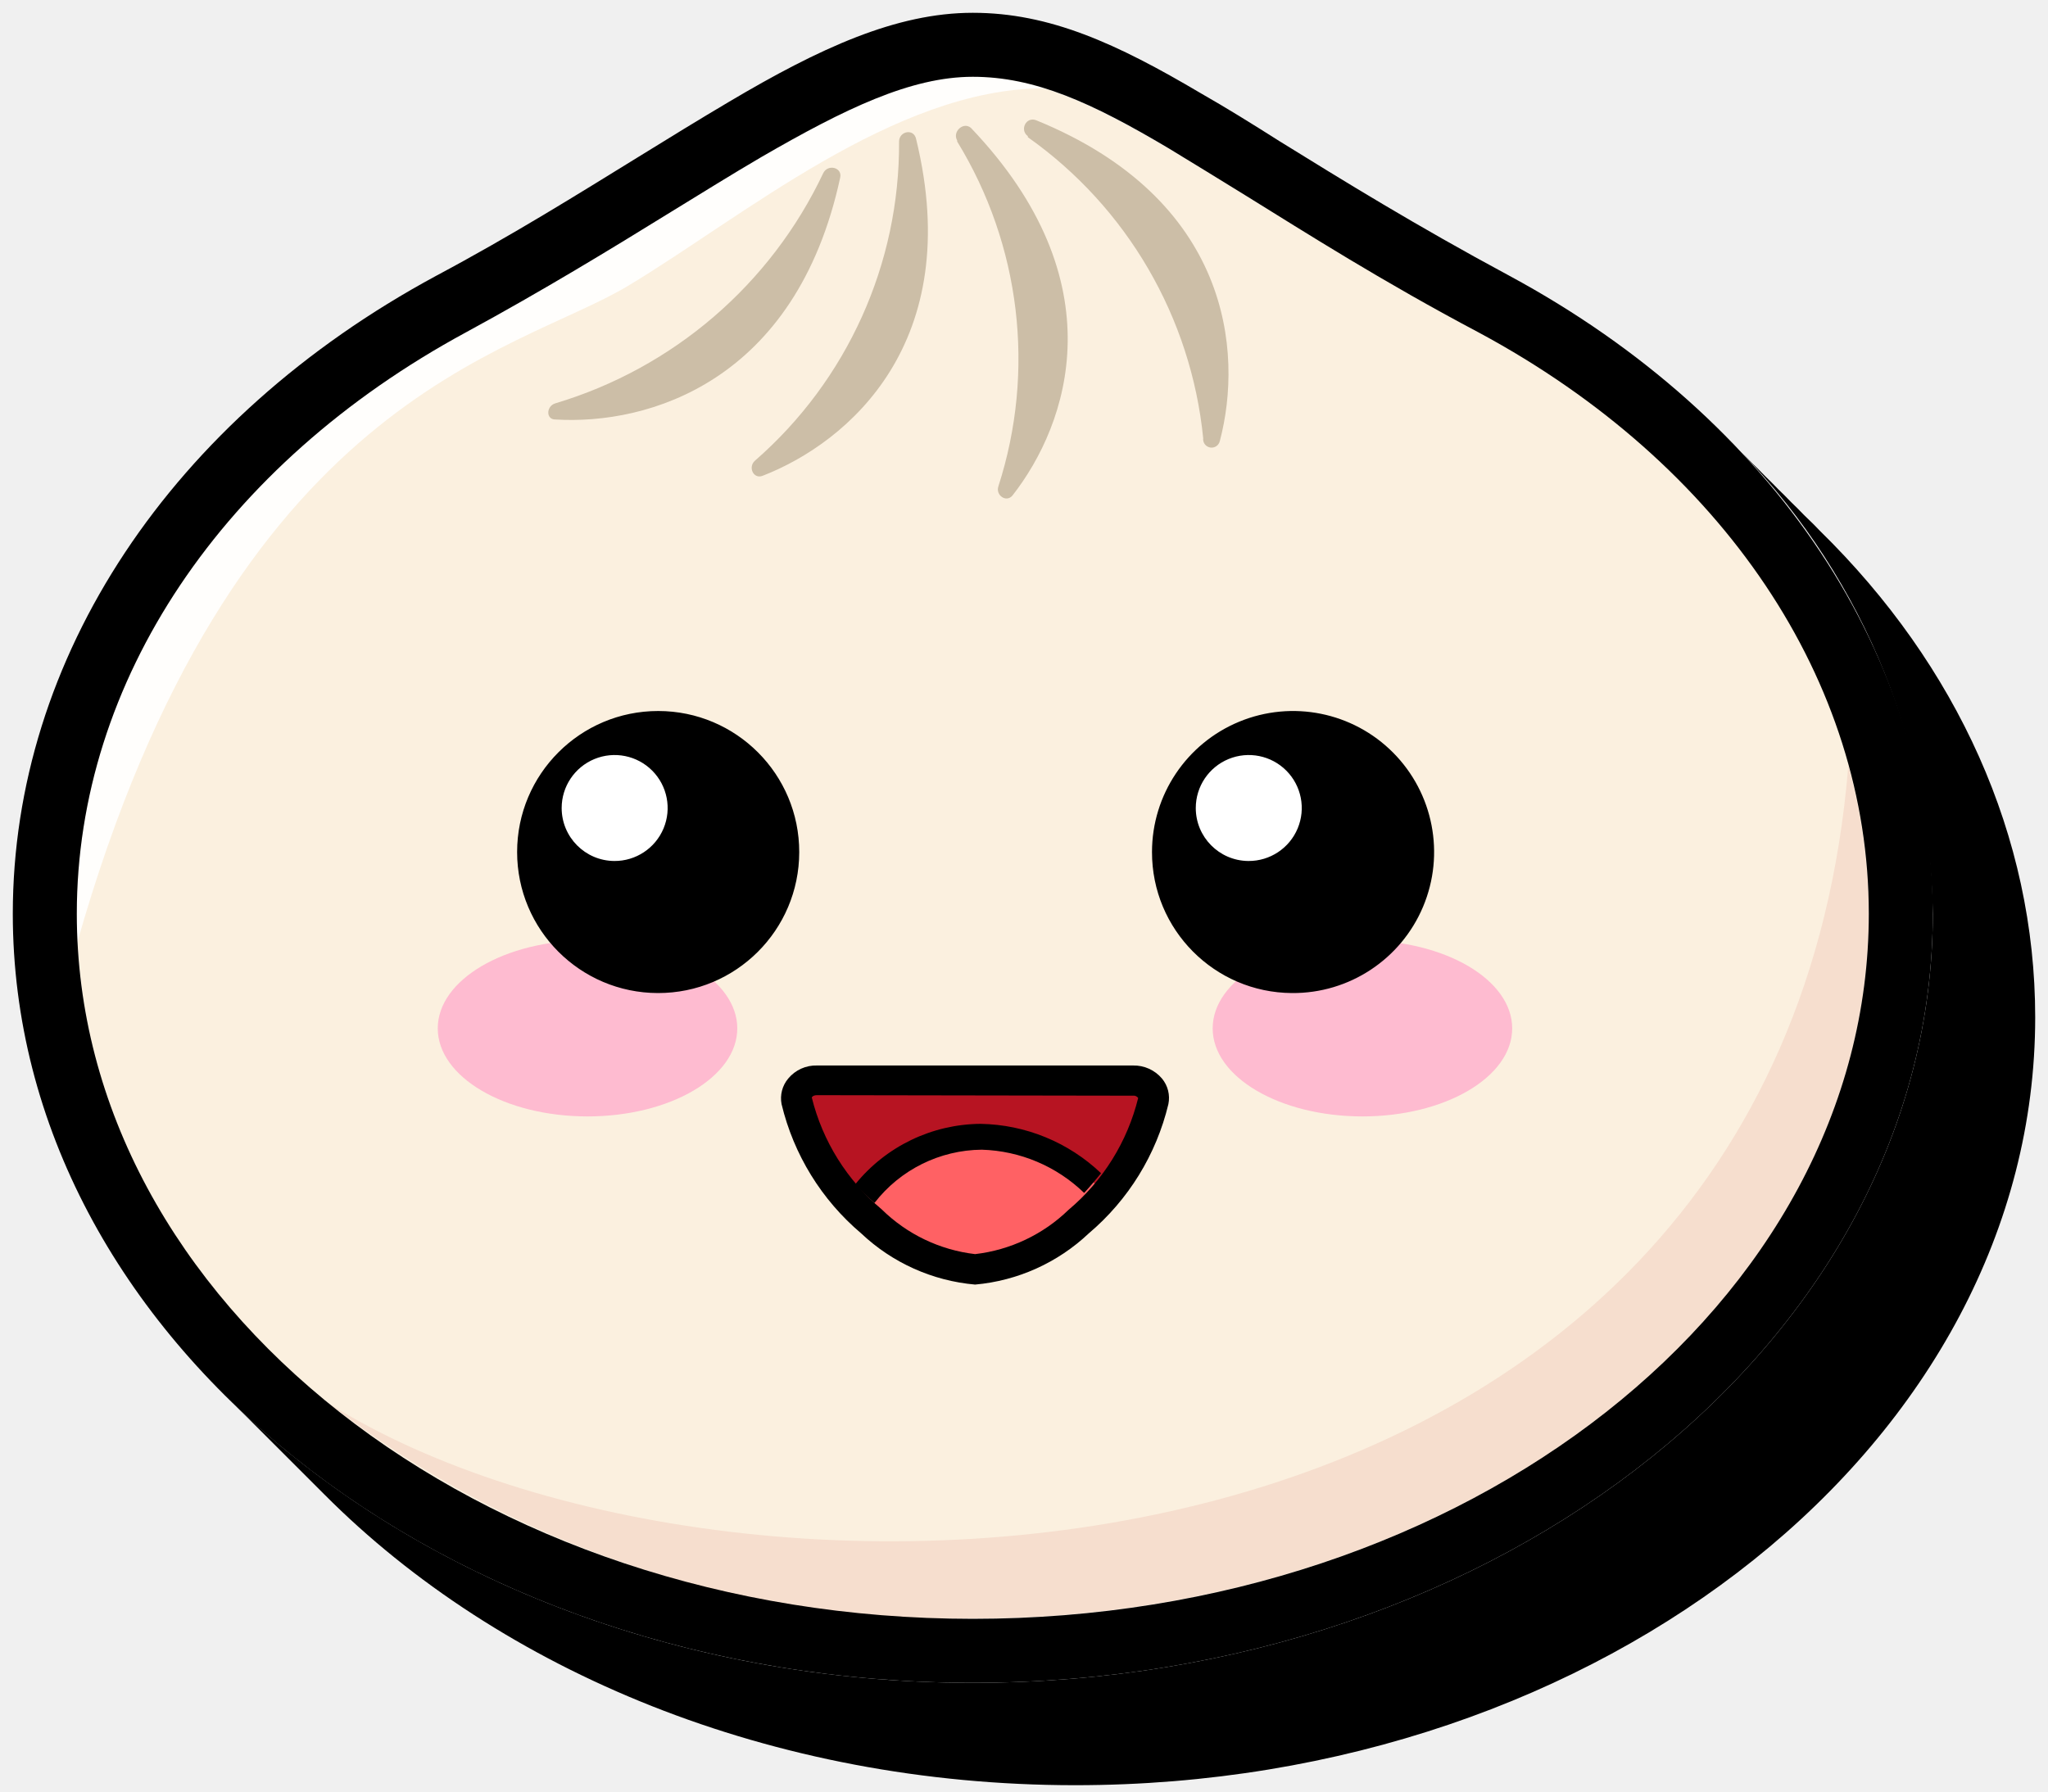
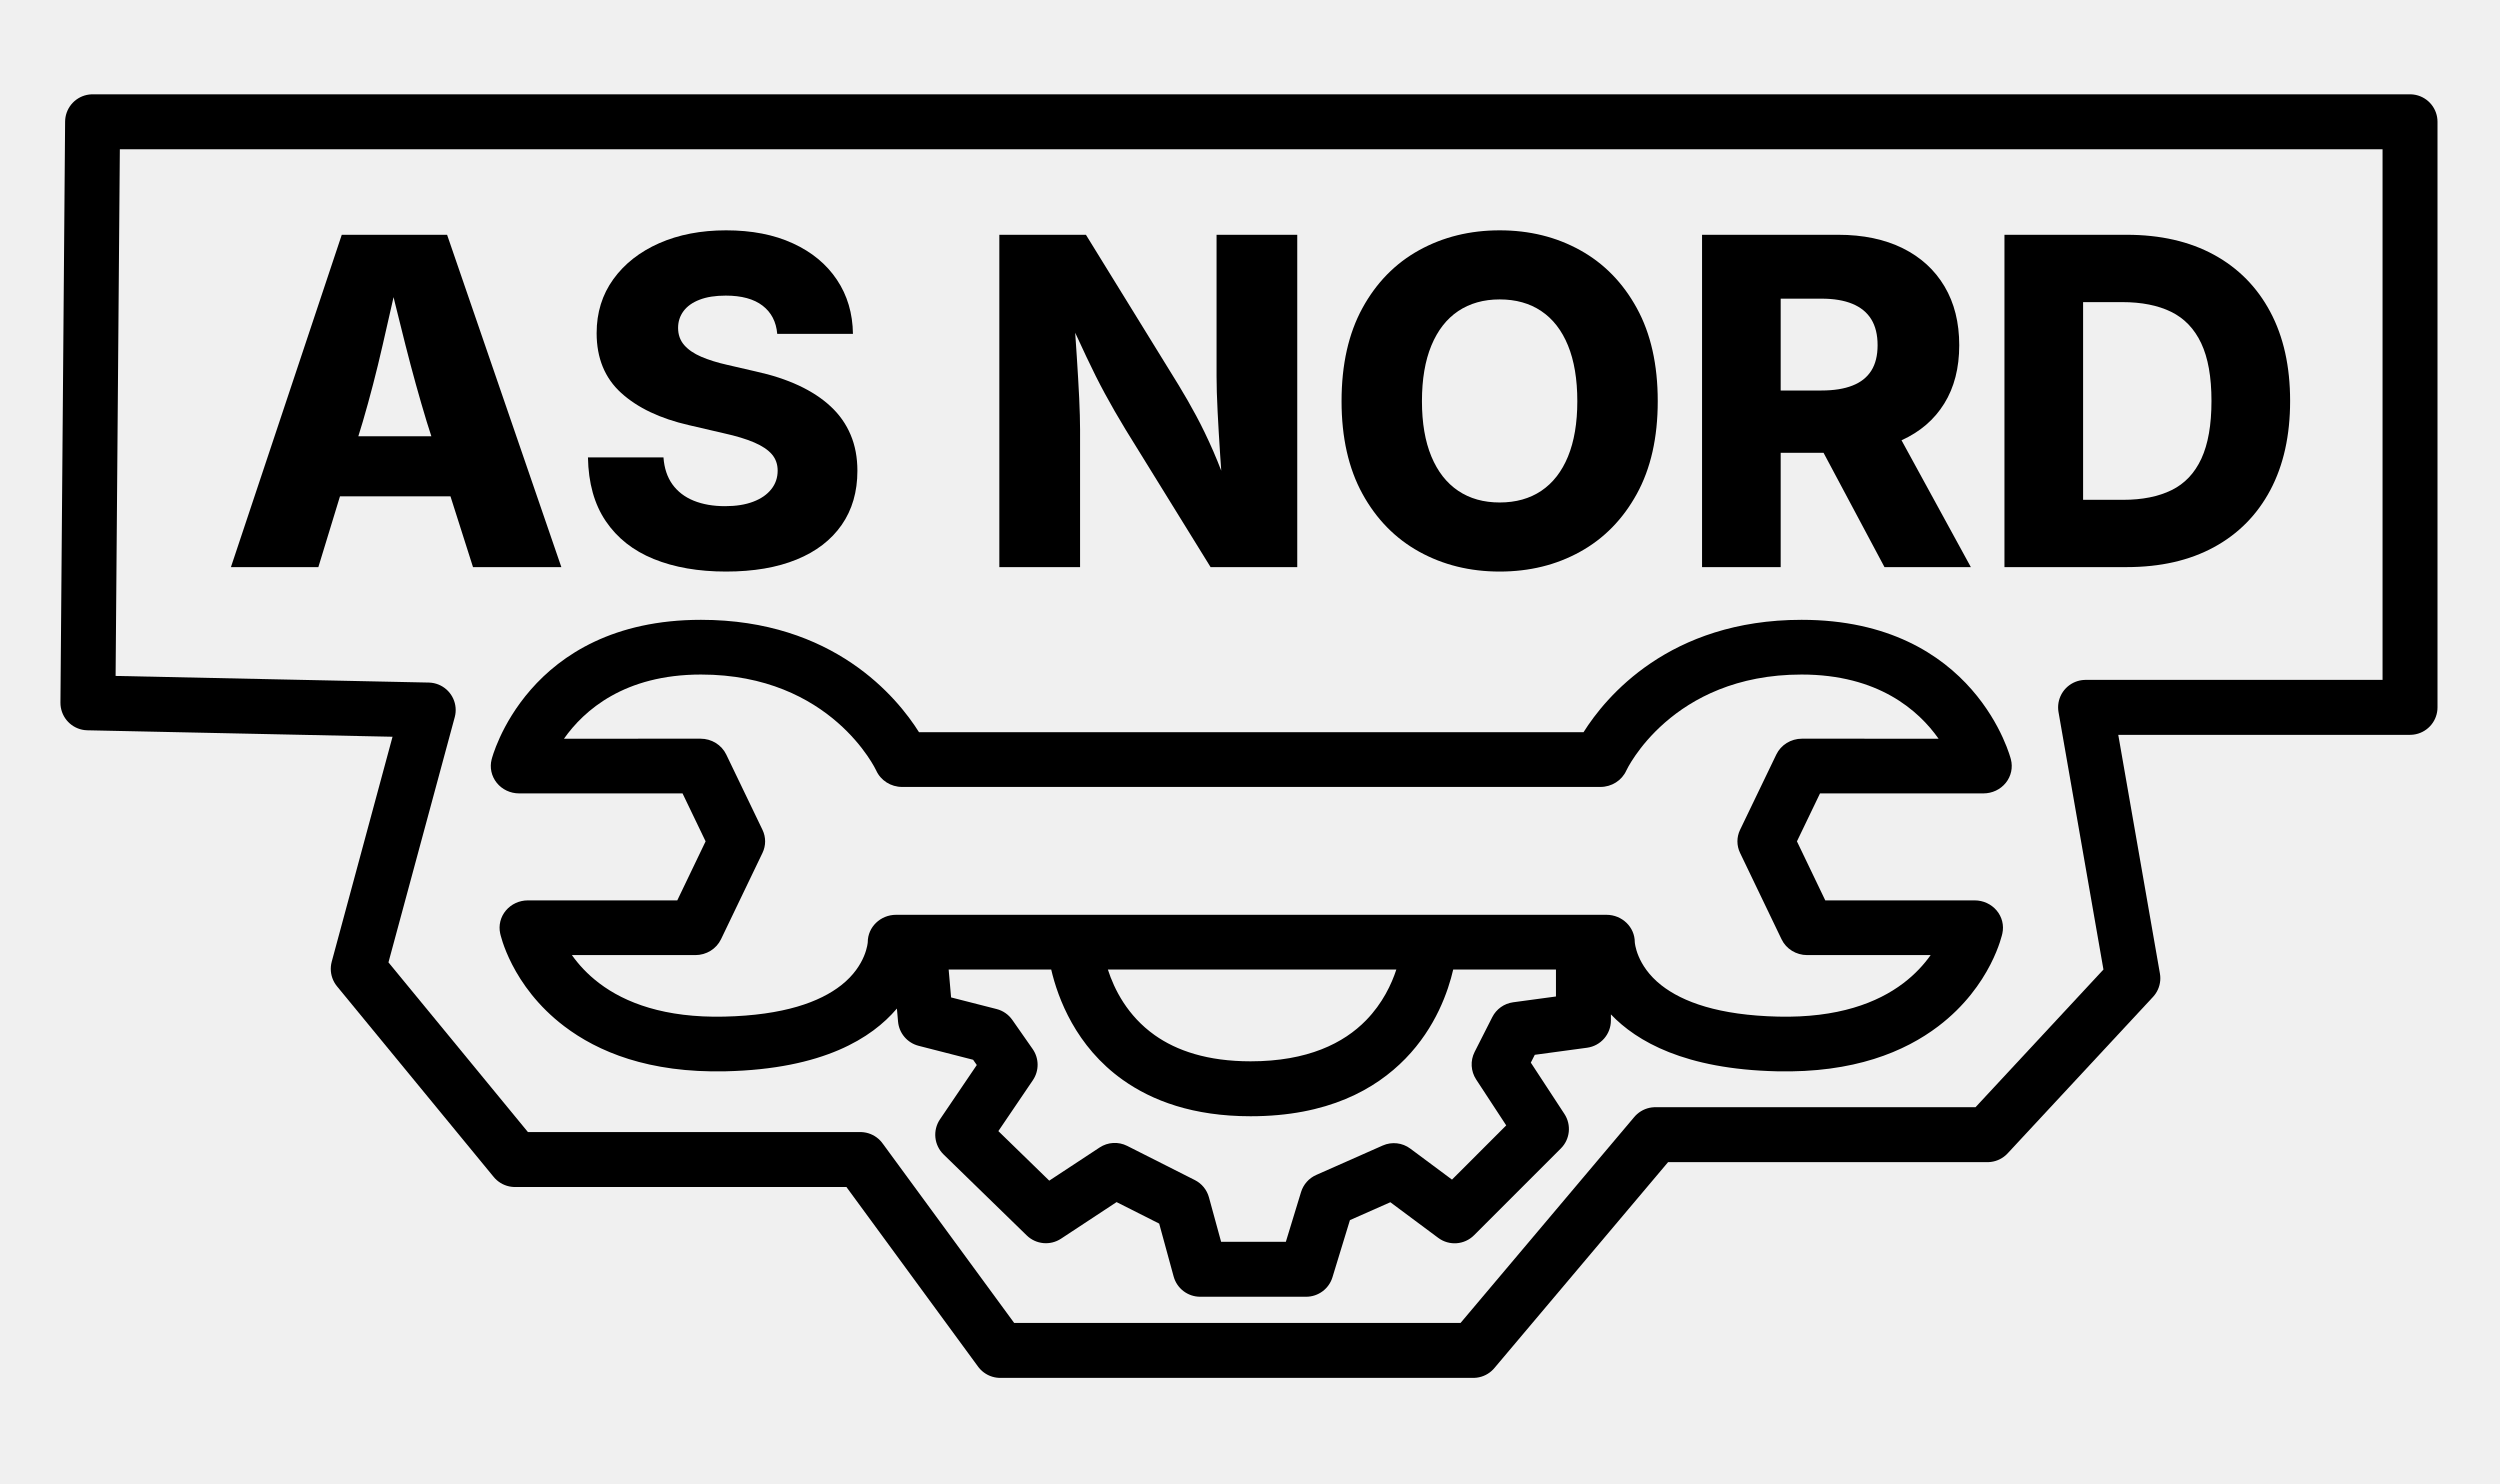
- <svg xmlns="http://www.w3.org/2000/svg" id="Bun" viewBox="0 0 80 70">
-   <path id="Shadow" d="M71.09,20.74c-.16-.17-.33-.34-.5-.5s-.33-.34-.5-.5-.33-.34-.5-.5-.33-.34-.5-.5-.33-.34-.5-.5-.33-.34-.5-.5-.33-.34-.5-.5A26.46,26.46,0,0,1,75.5,35.7c0,16.57-16.82,30.05-37.5,30.05-11.58,0-21.94-4.23-28.83-10.86l.5.5.5.5.5.5.5.5.5.5.5.5.5.5C19.55,65.3,30.14,69.75,42,69.75c20.68,0,37.5-13.48,37.5-30C79.5,32.69,76.46,26,71.09,20.74Z" />
-   <g id="Body">
-     <path id="Background" d="M73,35.7c0,15.21-15.67,27.54-35,27.54S3,50.91,3,35.7C3,26.27,9,17.94,18.22,13S33.18,3,38,3s8.94,4.13,19.78,10C67,17.94,73,26.27,73,35.7Z" style="fill:#fbf0df" />
-     <path id="Bottom_Shadow" data-name="Bottom Shadow" d="M73,35.7a21.67,21.67,0,0,0-.8-5.78c-2.73,33.3-43.35,34.9-59.32,24.94A40,40,0,0,0,38,63.24C57.3,63.24,73,50.89,73,35.7Z" style="fill:#f6dece" />
-     <path id="Light_Shine" data-name="Light Shine" d="M24.53,11.17C29,8.49,34.94,3.46,40.78,3.45A9.29,9.29,0,0,0,38,3c-2.42,0-5,1.25-8.25,3.13-1.13.66-2.3,1.39-3.54,2.15-2.33,1.44-5,3.07-8,4.7C8.69,18.13,3,26.62,3,35.7c0,.4,0,.8,0,1.19C9.06,15.48,20.07,13.85,24.53,11.17Z" style="fill:#fffefc" />
-     <path id="Top" d="M35.12,5.53A16.41,16.41,0,0,1,29.49,18c-.28.25-.06.73.3.59,3.37-1.31,7.92-5.23,6-13.14C35.71,5,35.12,5.12,35.12,5.53Zm2.27,0A16.24,16.24,0,0,1,39,19c-.12.35.31.65.55.36C41.74,16.56,43.65,11,37.93,5,37.64,4.74,37.19,5.14,37.39,5.49Zm2.76-.17A16.42,16.42,0,0,1,47,17.12a.33.33,0,0,0,.65.11c.92-3.49.4-9.44-7.17-12.53C40.08,4.54,39.82,5.08,40.15,5.32ZM21.69,15.76a16.94,16.94,0,0,0,10.47-9c.18-.36.75-.22.66.18-1.73,8-7.52,9.67-11.12,9.45C21.32,16.4,21.33,15.87,21.69,15.76Z" style="fill:#ccbea7;fill-rule:evenodd" />
-     <path id="Outline" d="M38,65.75C17.32,65.75.5,52.27.5,35.7c0-10,6.18-19.33,16.53-24.92,3-1.6,5.57-3.21,7.86-4.62,1.26-.78,2.45-1.51,3.6-2.19C32,1.89,35,.5,38,.5s5.62,1.2,8.9,3.14c1,.57,2,1.19,3.07,1.87,2.49,1.54,5.3,3.28,9,5.27C69.32,16.37,75.5,25.69,75.5,35.7,75.5,52.27,58.68,65.75,38,65.75ZM38,3c-2.42,0-5,1.25-8.25,3.13-1.13.66-2.3,1.39-3.54,2.15-2.33,1.44-5,3.07-8,4.7C8.69,18.13,3,26.62,3,35.7,3,50.89,18.7,63.25,38,63.25S73,50.89,73,35.7C73,26.62,67.31,18.13,57.78,13,54,11,51.05,9.12,48.66,7.64c-1.09-.67-2.09-1.29-3-1.84C42.63,4,40.42,3,38,3Z" />
-   </g>
-   <g id="Mouth">
-     <g id="Background-2" data-name="Background">
-       <path d="M45.05,43a8.93,8.93,0,0,1-2.92,4.71,6.81,6.81,0,0,1-4,1.88A6.84,6.84,0,0,1,34,47.71,8.93,8.93,0,0,1,31.12,43a.72.72,0,0,1,.8-.81H44.26A.72.72,0,0,1,45.05,43Z" style="fill:#b71422" />
+ <svg xmlns="http://www.w3.org/2000/svg" width="100%" height="100%" viewBox="0 0 91 54" version="1.1" xml:space="preserve" style="fill-rule:evenodd;clip-rule:evenodd;stroke-linejoin:round;stroke-miterlimit:1.5;">
+   <g id="Artboard1" transform="matrix(1,0,0,1,-6.75098,-28.6167)">
+     <rect x="6.751" y="28.617" width="90.354" height="53.492" style="fill:none;" />
+     <g transform="matrix(1.03028,0,0,0.995751,-1.8063,0.954672)">
+       <path d="M39.994,64.648C39.989,64.653 39.984,64.659 39.979,64.665C39.113,65.712 37.411,66.859 33.946,66.942C31.219,67.008 29.425,66.225 28.242,65.296C26.355,63.814 25.977,61.9 25.977,61.9C25.915,61.605 25.989,61.298 26.179,61.064C26.369,60.83 26.654,60.694 26.955,60.694L32.234,60.694L33.235,58.536L32.42,56.783L26.646,56.783C26.337,56.783 26.046,56.641 25.857,56.398C25.667,56.154 25.601,55.837 25.676,55.538C25.676,55.538 26.904,50.438 33.071,50.438C37.756,50.438 40.004,53.277 40.775,54.547C40.775,54.547 50.193,54.547 52.305,54.547L52.722,54.547C54.834,54.547 64.252,54.547 64.252,54.547C65.023,53.277 67.271,50.438 71.956,50.438C78.123,50.438 79.351,55.538 79.351,55.538C79.426,55.837 79.36,56.154 79.17,56.398C78.981,56.641 78.69,56.783 78.381,56.783L72.607,56.783L71.792,58.536L72.793,60.694L78.072,60.694C78.373,60.694 78.658,60.83 78.848,61.064C79.038,61.298 79.112,61.605 79.05,61.9C79.05,61.9 78.672,63.814 76.785,65.296C75.602,66.225 73.807,67.008 71.08,66.942C67.831,66.865 66.132,65.85 65.219,64.861L65.219,65.085C65.219,65.587 64.86,66.012 64.379,66.08L62.53,66.339L62.39,66.625L63.577,68.501C63.829,68.899 63.777,69.425 63.452,69.761L60.384,72.935C60.044,73.288 59.505,73.328 59.119,73.031C59.119,73.031 57.427,71.728 57.427,71.728L55.999,72.382L55.381,74.473C55.256,74.895 54.879,75.183 54.453,75.183L50.708,75.183C50.27,75.183 49.887,74.881 49.771,74.444L49.26,72.509L47.755,71.723L45.792,73.061C45.412,73.32 44.908,73.271 44.581,72.942L41.642,69.981C41.305,69.641 41.252,69.101 41.515,68.698L42.816,66.712L42.686,66.52L40.761,66.01C40.361,65.904 40.07,65.549 40.034,65.125L39.994,64.648ZM63.278,63.221L59.648,63.221C59.473,64.009 59.034,65.337 57.961,66.477C56.898,67.607 55.209,68.585 52.49,68.585C50.459,68.585 49.013,68.019 47.975,67.256C46.313,66.034 45.681,64.269 45.445,63.221L41.822,63.221L41.908,64.241L43.516,64.666C43.741,64.725 43.938,64.867 44.071,65.063L44.79,66.128C45.02,66.469 45.023,66.922 44.798,67.266L43.578,69.128L45.376,70.939L47.157,69.726C47.447,69.528 47.818,69.506 48.129,69.668L50.52,70.918C50.765,71.046 50.946,71.275 51.018,71.549L51.448,73.175L53.735,73.175L54.272,71.356C54.355,71.077 54.55,70.849 54.808,70.731L57.159,69.654C57.479,69.508 57.851,69.551 58.131,69.767L59.605,70.901L61.521,68.919L60.458,67.24C60.268,66.939 60.247,66.556 60.404,66.235L61.029,64.96C61.173,64.666 61.448,64.464 61.764,64.419C61.764,64.419 63.278,64.207 63.278,64.207L63.278,63.221ZM57.639,63.221L47.447,63.221C47.671,63.942 48.137,64.911 49.1,65.619C49.877,66.19 50.97,66.577 52.49,66.577C54.507,66.577 55.781,65.914 56.57,65.076C57.156,64.454 57.471,63.753 57.639,63.221ZM65.063,61.221C65.615,61.221 66.063,61.669 66.063,62.221C66.063,62.221 66.11,63.071 66.999,63.794C67.755,64.409 69.028,64.893 71.128,64.943C73.235,64.994 74.636,64.44 75.549,63.723C75.973,63.391 76.287,63.028 76.516,62.694L72.155,62.694C71.765,62.694 71.411,62.468 71.248,62.115L69.782,58.957C69.658,58.69 69.658,58.381 69.783,58.114L71.063,55.362C71.227,55.009 71.581,54.783 71.97,54.783C71.97,54.783 76.795,54.783 76.796,54.784C76.09,53.747 74.663,52.438 71.956,52.438C67.342,52.438 65.765,55.945 65.765,55.945C65.606,56.311 65.246,56.547 64.847,56.547L40.179,56.547C39.781,56.547 39.421,56.311 39.262,55.945C39.262,55.945 37.685,52.438 33.071,52.438C30.364,52.438 28.937,53.747 28.231,54.784C28.232,54.783 33.057,54.783 33.057,54.783C33.446,54.783 33.8,55.009 33.964,55.362L35.244,58.114C35.369,58.381 35.369,58.69 35.245,58.957L33.779,62.115C33.615,62.468 33.262,62.694 32.872,62.694L28.511,62.694C28.74,63.028 29.054,63.391 29.478,63.723C30.391,64.44 31.792,64.994 33.898,64.943C35.999,64.893 37.272,64.409 38.028,63.794C38.917,63.071 38.964,62.221 38.964,62.221C38.964,61.669 39.412,61.221 39.964,61.221L65.063,61.221Z" />
    </g>
-     <g id="Tongue">
-       <path id="Background-3" data-name="Background" d="M34,47.79a6.91,6.91,0,0,0,4.12,1.9,6.91,6.91,0,0,0,4.11-1.9,10.63,10.63,0,0,0,1-1.07,6.83,6.83,0,0,0-4.9-2.31,6.15,6.15,0,0,0-5,2.78C33.56,47.4,33.76,47.6,34,47.79Z" style="fill:#ff6164" />
-       <path id="Outline-2" data-name="Outline" d="M34.16,47a5.36,5.36,0,0,1,4.19-2.08,6,6,0,0,1,4,1.69c.23-.25.45-.51.66-.77a7,7,0,0,0-4.71-1.93,6.36,6.36,0,0,0-4.89,2.36A9.53,9.53,0,0,0,34.16,47Z" />
+     <g transform="matrix(1.38548,0,0,1.38548,-2.40285,16.5982)">
+       <path d="M12.674,23.574L15.586,14.843L18.353,14.843L21.355,23.574L19.034,23.574L17.819,19.757C17.626,19.122 17.438,18.446 17.257,17.73C17.075,17.014 16.893,16.27 16.711,15.498L17.171,15.498C16.996,16.272 16.826,17.018 16.661,17.736C16.497,18.454 16.322,19.127 16.137,19.757L14.971,23.574L12.674,23.574ZM14.651,21.715L14.651,20.137L19.378,20.137L19.378,21.715L14.651,21.715Z" style="fill-rule:nonzero;" />
+       <path d="M25.683,23.691C24.956,23.691 24.322,23.581 23.782,23.361C23.242,23.142 22.822,22.81 22.522,22.366C22.221,21.922 22.066,21.364 22.054,20.692L24.038,20.692C24.058,20.973 24.136,21.208 24.272,21.399C24.409,21.589 24.595,21.733 24.832,21.829C25.068,21.925 25.343,21.973 25.656,21.973C25.944,21.973 26.191,21.934 26.397,21.855C26.603,21.777 26.761,21.667 26.872,21.526C26.983,21.386 27.038,21.223 27.038,21.039C27.038,20.871 26.987,20.728 26.886,20.61C26.784,20.492 26.629,20.388 26.421,20.299C26.212,20.209 25.947,20.129 25.626,20.058L24.705,19.844C23.951,19.671 23.359,19.39 22.928,18.999C22.498,18.609 22.282,18.085 22.282,17.426C22.282,16.887 22.429,16.414 22.721,16.01C23.013,15.605 23.415,15.29 23.926,15.064C24.437,14.839 25.023,14.726 25.683,14.726C26.358,14.726 26.944,14.84 27.44,15.069C27.937,15.297 28.322,15.616 28.595,16.025C28.869,16.434 29.009,16.908 29.016,17.447L27.027,17.447C27,17.128 26.871,16.881 26.642,16.705C26.413,16.529 26.09,16.441 25.675,16.441C25.401,16.441 25.17,16.477 24.984,16.55C24.797,16.622 24.657,16.723 24.563,16.851C24.469,16.979 24.422,17.125 24.422,17.289C24.422,17.466 24.475,17.616 24.581,17.739C24.688,17.862 24.838,17.965 25.032,18.048C25.227,18.131 25.453,18.202 25.712,18.26L26.465,18.434C26.886,18.526 27.262,18.649 27.593,18.803C27.923,18.957 28.204,19.141 28.433,19.355C28.663,19.569 28.837,19.817 28.955,20.098C29.074,20.378 29.133,20.694 29.133,21.044C29.133,21.594 28.996,22.068 28.721,22.464C28.446,22.86 28.052,23.164 27.538,23.374C27.023,23.585 26.405,23.691 25.683,23.691Z" style="fill-rule:nonzero;" />
+       <path d="M32.862,23.574L32.862,14.843L35.137,14.843L37.57,18.789C37.729,19.049 37.883,19.319 38.034,19.599C38.185,19.879 38.334,20.189 38.483,20.529C38.631,20.869 38.781,21.259 38.932,21.699L38.738,21.699C38.715,21.378 38.69,21.023 38.664,20.633C38.638,20.243 38.616,19.864 38.597,19.495C38.578,19.126 38.569,18.814 38.569,18.56L38.569,14.843L40.689,14.843L40.689,23.574L38.412,23.574L36.178,19.959C35.977,19.628 35.796,19.313 35.635,19.015C35.474,18.718 35.312,18.395 35.149,18.048C34.987,17.701 34.797,17.293 34.579,16.824L34.815,16.824C34.844,17.24 34.871,17.646 34.897,18.043C34.923,18.44 34.944,18.804 34.96,19.133C34.975,19.463 34.983,19.738 34.983,19.956L34.983,23.574L32.862,23.574Z" style="fill-rule:nonzero;" />
+       <path d="M46.008,23.691C45.226,23.691 44.521,23.517 43.892,23.169C43.264,22.821 42.767,22.314 42.401,21.647C42.036,20.98 41.853,20.169 41.853,19.215C41.853,18.253 42.036,17.438 42.401,16.77C42.767,16.101 43.264,15.594 43.892,15.247C44.521,14.9 45.226,14.726 46.008,14.726C46.789,14.726 47.494,14.9 48.12,15.247C48.747,15.594 49.243,16.101 49.61,16.77C49.977,17.438 50.16,18.253 50.16,19.215C50.16,20.172 49.977,20.984 49.61,21.651C49.243,22.318 48.747,22.825 48.12,23.171C47.494,23.518 46.789,23.691 46.008,23.691ZM46.008,21.876C46.432,21.876 46.797,21.774 47.101,21.57C47.405,21.365 47.639,21.065 47.802,20.669C47.965,20.272 48.047,19.787 48.047,19.215C48.047,18.637 47.965,18.149 47.802,17.751C47.639,17.353 47.405,17.052 47.101,16.848C46.797,16.643 46.432,16.541 46.008,16.541C45.585,16.541 45.222,16.644 44.917,16.848C44.612,17.053 44.378,17.354 44.213,17.752C44.048,18.15 43.965,18.638 43.965,19.215C43.965,19.787 44.048,20.272 44.213,20.668C44.378,21.064 44.612,21.364 44.917,21.569C45.222,21.774 45.585,21.876 46.008,21.876Z" style="fill-rule:nonzero;" />
+       <path d="M51.324,23.574L51.324,14.843L54.9,14.843C55.556,14.843 56.121,14.961 56.596,15.196C57.072,15.432 57.438,15.767 57.695,16.201C57.953,16.636 58.081,17.15 58.081,17.744C58.081,18.343 57.95,18.854 57.688,19.276C57.427,19.699 57.053,20.02 56.568,20.24C56.083,20.46 55.507,20.57 54.839,20.57L52.559,20.57L52.559,18.934L54.461,18.934C54.786,18.934 55.057,18.891 55.275,18.805C55.494,18.72 55.659,18.589 55.77,18.414C55.881,18.239 55.936,18.015 55.936,17.744C55.936,17.47 55.881,17.243 55.77,17.063C55.659,16.883 55.494,16.748 55.275,16.657C55.056,16.566 54.784,16.521 54.458,16.521L53.39,16.521L53.39,23.574L51.324,23.574ZM56.117,23.574L53.99,19.584L56.205,19.584L58.386,23.574L56.117,23.574Z" style="fill-rule:nonzero;" />
+       <path d="M62.479,23.574L60.156,23.574L60.156,21.806L62.391,21.806C62.891,21.806 63.314,21.721 63.659,21.552C64.004,21.383 64.265,21.108 64.442,20.726C64.619,20.344 64.708,19.839 64.708,19.209C64.708,18.578 64.618,18.072 64.438,17.692C64.259,17.312 63.995,17.037 63.648,16.867C63.301,16.697 62.872,16.612 62.363,16.612L60.118,16.612L60.118,14.843L62.479,14.843C63.366,14.843 64.13,15.018 64.771,15.367C65.411,15.716 65.906,16.217 66.253,16.869C66.601,17.521 66.774,18.301 66.774,19.209C66.774,20.116 66.601,20.896 66.255,21.549C65.908,22.202 65.414,22.702 64.772,23.051C64.13,23.4 63.366,23.574 62.479,23.574ZM61.335,14.843L61.335,23.574L59.269,23.574L59.269,14.843L61.335,14.843Z" style="fill-rule:nonzero;" />
    </g>
-     <path id="Outline-3" data-name="Outline" d="M38.09,50.19a7.42,7.42,0,0,1-4.45-2,9.52,9.52,0,0,1-3.11-5.05,1.2,1.2,0,0,1,.26-1,1.41,1.41,0,0,1,1.13-.51H44.26a1.44,1.44,0,0,1,1.13.51,1.19,1.19,0,0,1,.25,1h0a9.52,9.52,0,0,1-3.11,5.05A7.42,7.42,0,0,1,38.09,50.19Zm-6.17-7.4c-.16,0-.2.07-.21.09a8.29,8.29,0,0,0,2.73,4.37A6.23,6.23,0,0,0,38.09,49a6.28,6.28,0,0,0,3.65-1.73,8.3,8.3,0,0,0,2.72-4.37.21.21,0,0,0-.2-.09Z" />
-   </g>
-   <g id="Face">
-     <ellipse id="Right_Blush" data-name="Right Blush" cx="53.22" cy="40.18" rx="5.85" ry="3.44" style="fill:#febbd0" />
-     <ellipse id="Left_Bluch" data-name="Left Bluch" cx="22.95" cy="40.18" rx="5.85" ry="3.44" style="fill:#febbd0" />
-     <path id="Eyes" d="M25.7,38.8a5.51,5.51,0,1,0-5.5-5.51A5.51,5.51,0,0,0,25.7,38.8Zm24.77,0A5.51,5.51,0,1,0,45,33.29,5.5,5.5,0,0,0,50.47,38.8Z" style="fill-rule:evenodd" />
-     <path id="Iris" d="M24,33.64a2.07,2.07,0,1,0-2.06-2.07A2.07,2.07,0,0,0,24,33.64Zm24.77,0a2.07,2.07,0,1,0-2.06-2.07A2.07,2.07,0,0,0,48.75,33.64Z" style="fill:#fff;fill-rule:evenodd" />
+     <g transform="matrix(1,0,0,1,0.750982,0.616712)">
+       <path d="M9.37,32.433L93.725,32.433L93.725,53.748L81.915,53.748L83.636,63.608L78.345,69.302L66.253,69.302L59.629,77.155L42.409,77.155L37.317,70.207L24.744,70.207L19.04,63.267L21.587,53.845L9.2,53.583L9.37,32.433Z" style="fill:none;stroke:black;stroke-width:2px;" />
+     </g>
  </g>
</svg>
